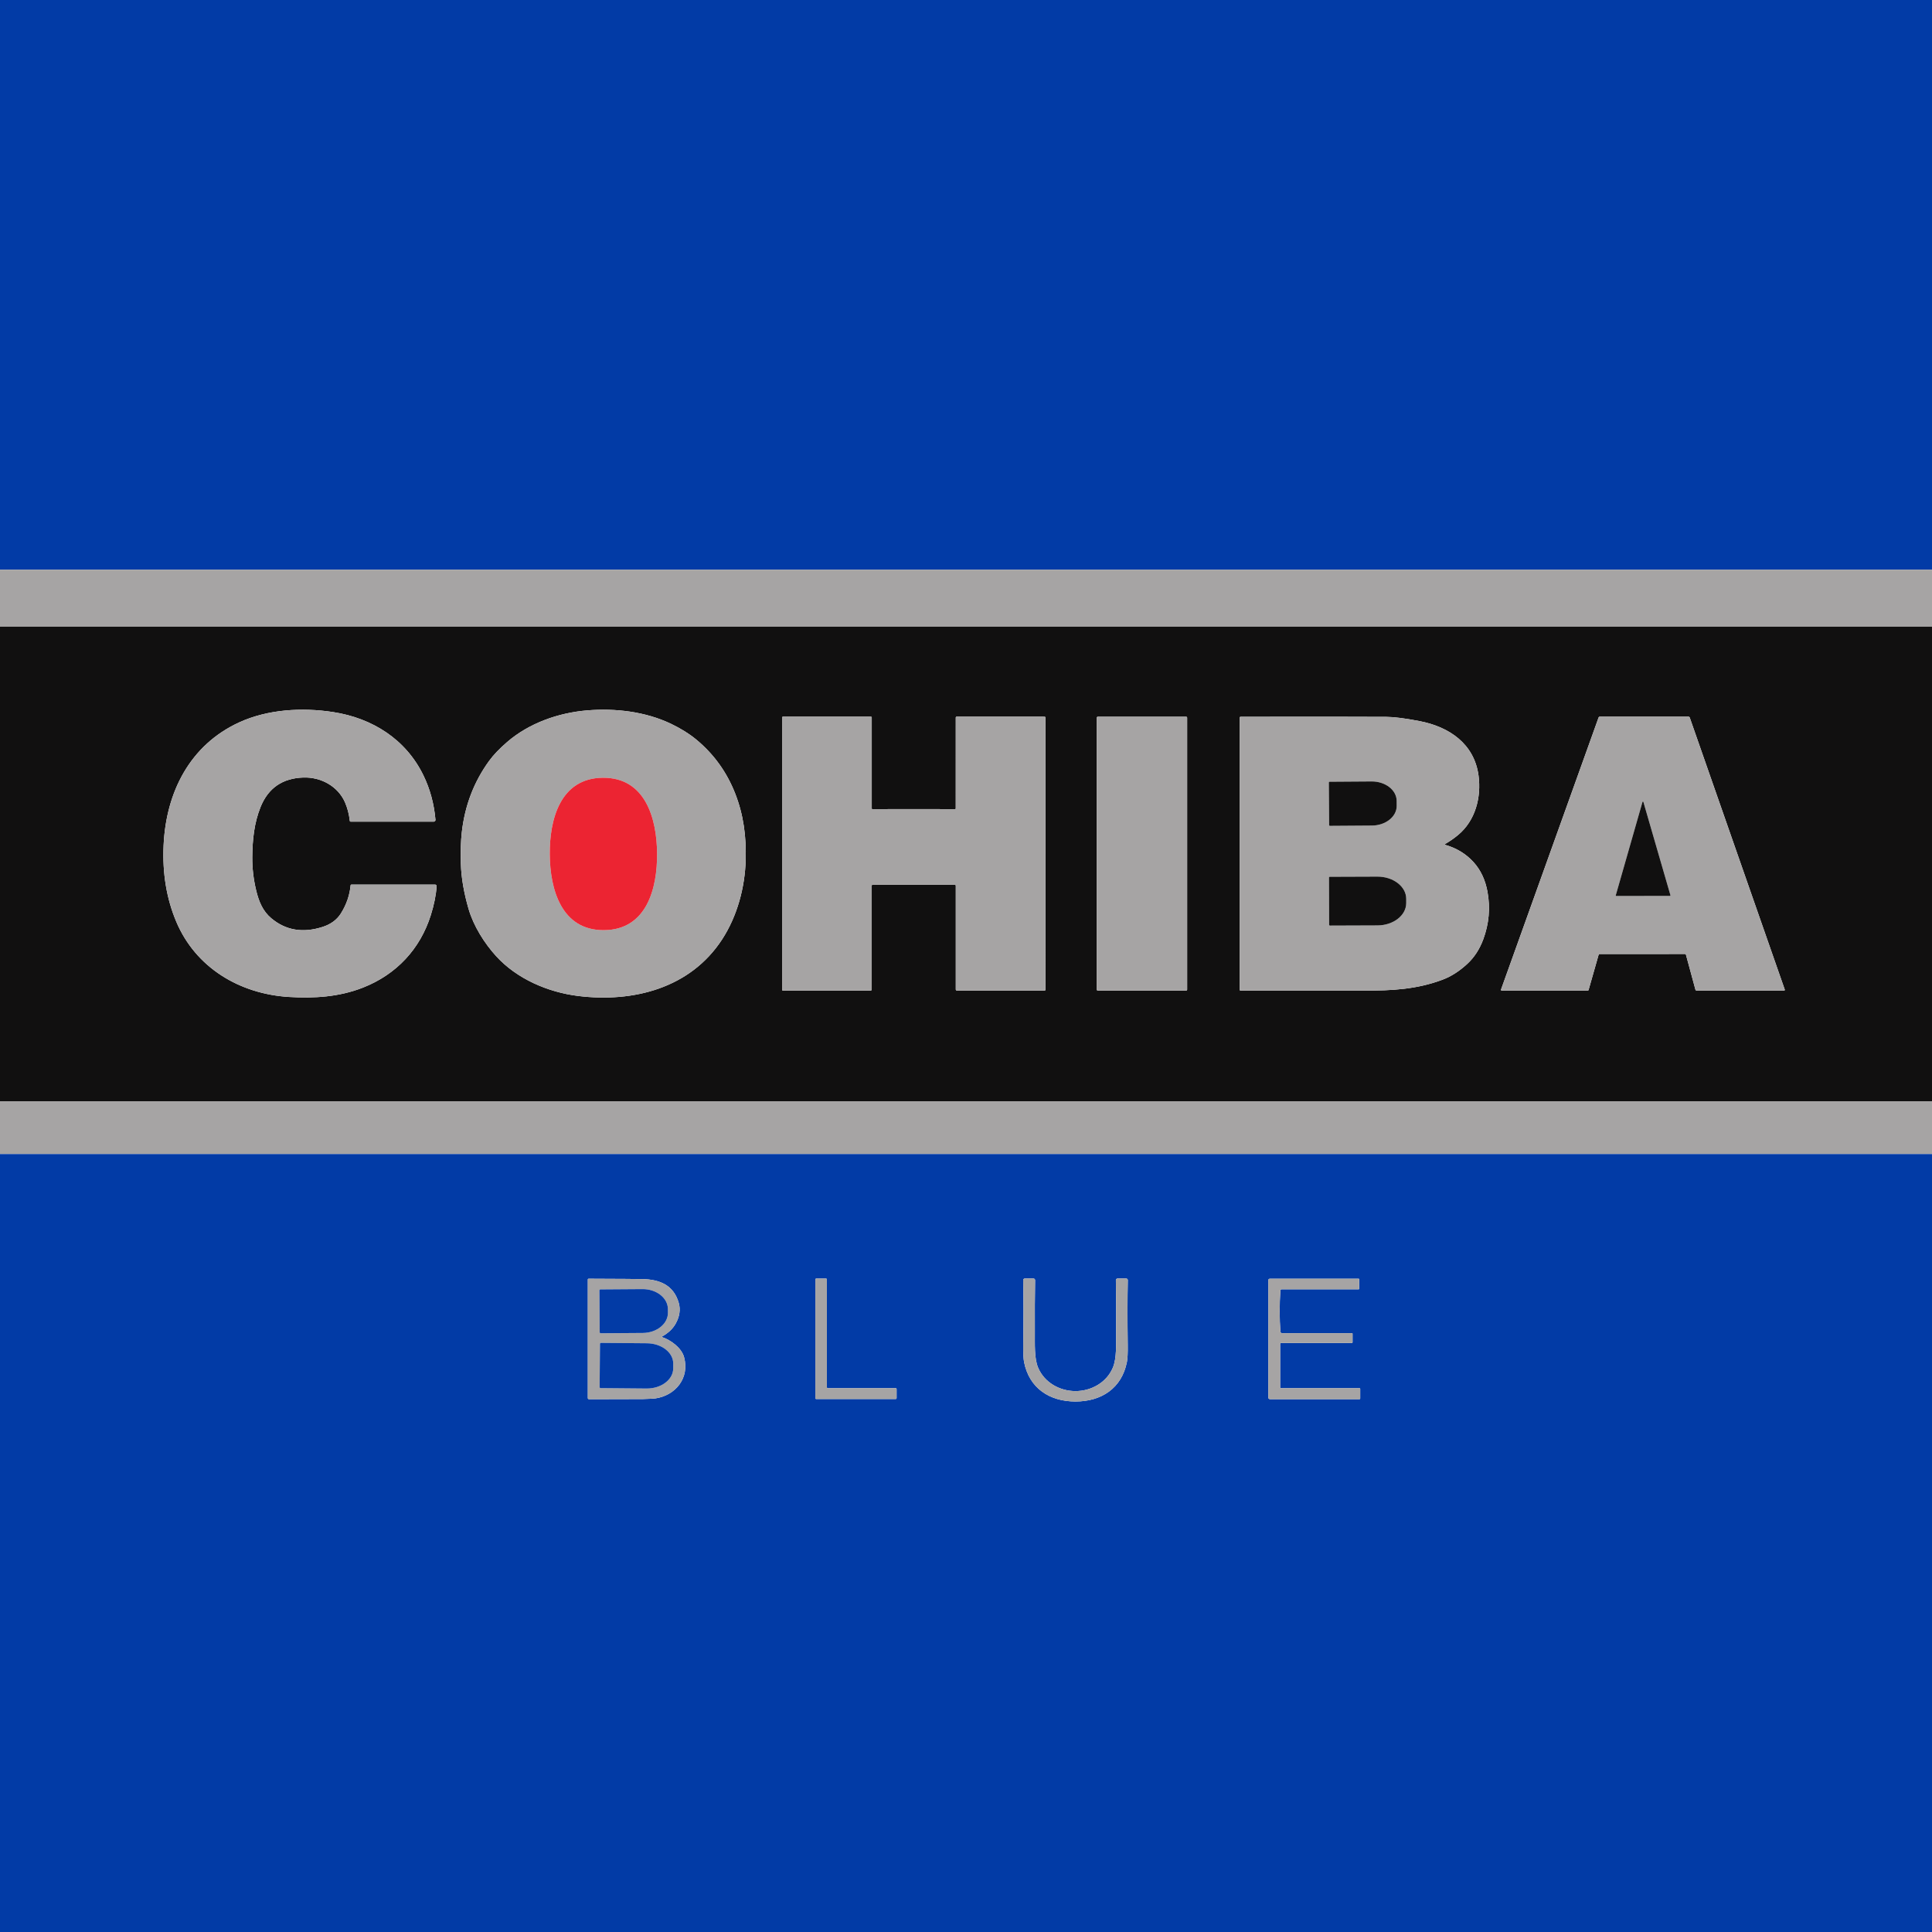
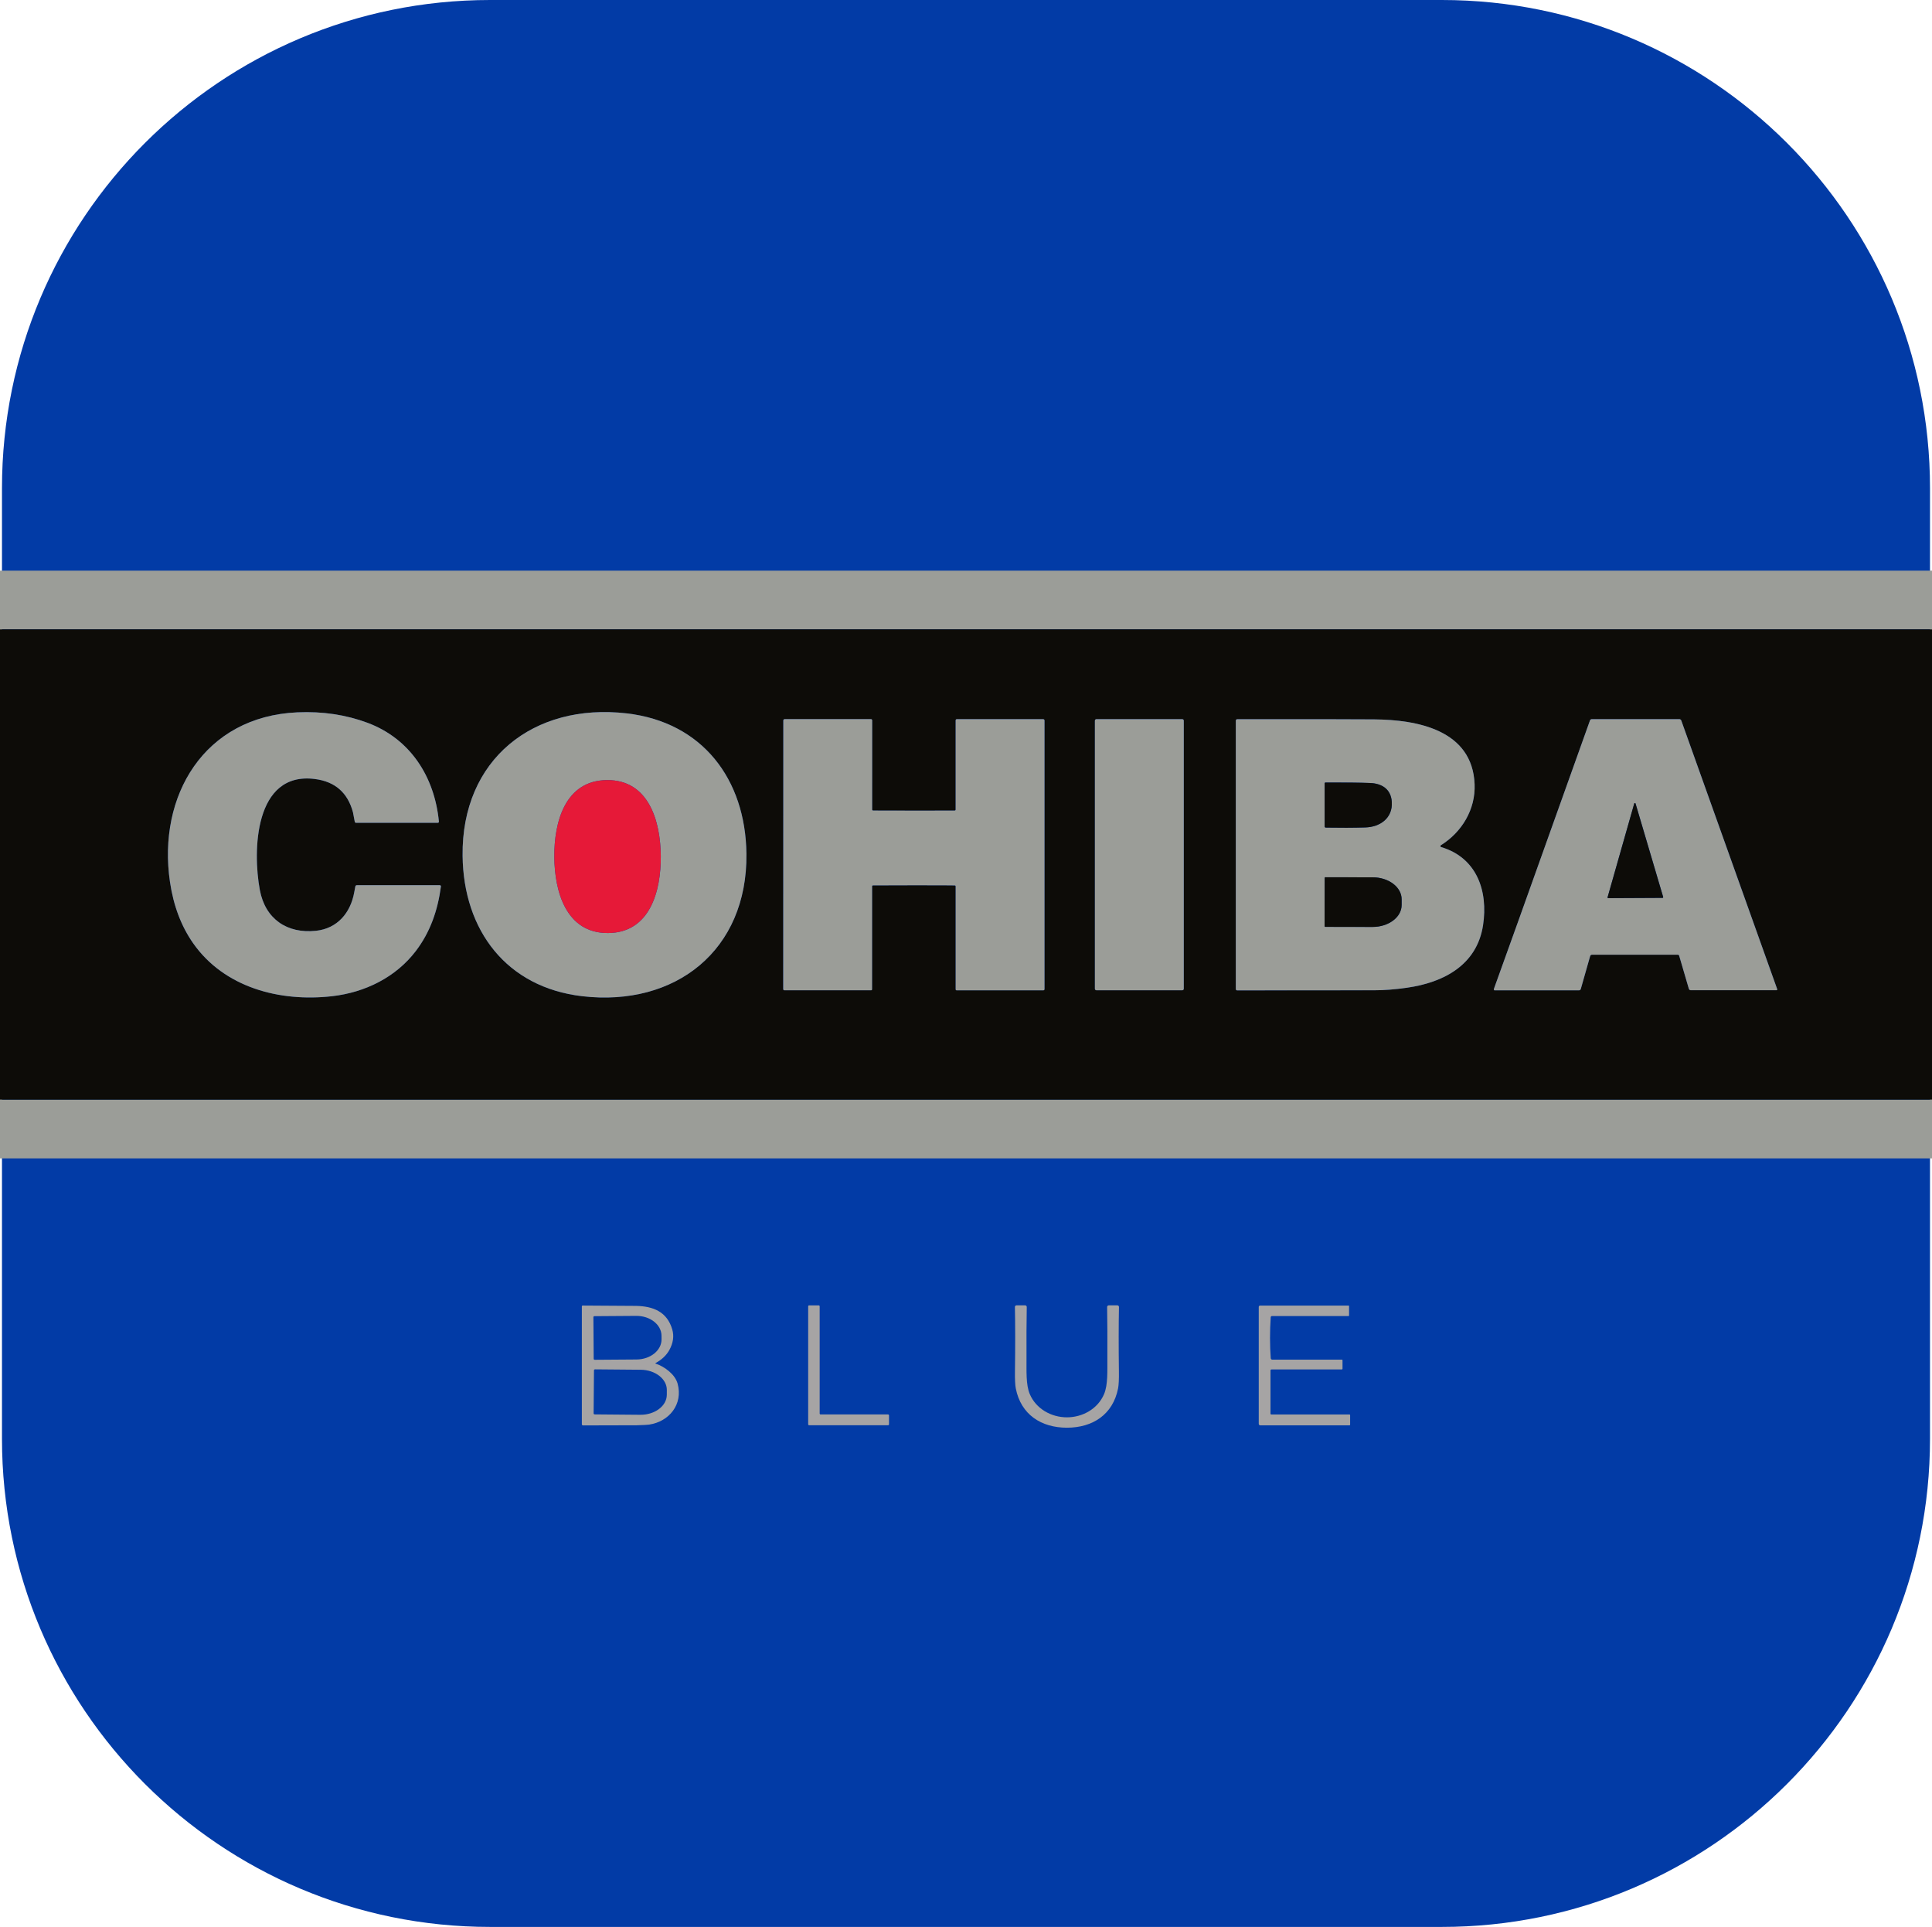
- <svg xmlns="http://www.w3.org/2000/svg" version="1.1" viewBox="0.00 0.00 1254.00 1254.00">
-   <path fill="#023ba6" d="   M 1254.00 0.00   L 1254.00 369.79   L 0.00 369.78   L 0.00 0.00   L 1254.00 0.00   Z" />
-   <path fill="#a6a4a4" d="   M 1254.00 369.79   L 1254.00 406.77   L 0.00 406.77   L 0.00 369.78   L 1254.00 369.79   Z" />
-   <path fill="#111010" d="   M 1254.00 406.77   L 1254.00 714.94   L 0.00 714.93   L 0.00 406.77   L 1254.00 406.77   Z   M 227.64 533.31   L 281.53 533.31   C 282.19 533.31 282.70 532.75 282.65 532.10   C 281.74 521.77 279.15 512.19 274.87 503.36   C 263.50 479.87 241.68 466.10 216.26 462.19   C 196.03 459.07 173.79 460.40 155.34 468.83   C 123.30 483.49 107.75 514.15 106.18 548.73   C 105.36 566.79 108.10 583.29 114.41 598.24   C 127.00 628.09 155.50 645.10 187.45 647.09   C 203.89 648.11 220.22 647.10 235.72 640.97   C 257.34 632.44 272.71 615.95 279.61 594.03   C 281.77 587.16 283.03 580.90 283.39 575.23   C 283.42 574.64 282.96 574.15 282.38 574.15   L 228.08 574.15   C 227.81 574.15 227.59 574.35 227.57 574.61   C 226.98 581.03 224.88 587.11 221.29 592.85   C 218.69 596.99 214.73 599.92 209.40 601.63   C 196.55 605.76 185.43 603.87 176.04 595.98   C 170.58 591.38 168.07 585.27 166.34 578.23   C 164.54 570.90 163.68 563.58 163.75 556.28   C 163.86 544.82 165.00 534.09 169.10 523.87   C 174.07 511.50 183.34 505.10 196.92 504.66   C 208.19 504.29 219.35 510.25 223.94 520.81   C 225.53 524.49 226.57 528.48 227.04 532.78   C 227.07 533.08 227.33 533.31 227.64 533.31   Z   M 304.13 589.93   C 307.35 601.03 314.42 612.26 322.06 620.64   C 335.38 635.27 355.52 644.01 375.26 646.45   C 411.20 650.89 448.10 641.34 468.67 609.77   C 478.60 594.53 483.53 575.86 484.01 558.03   C 484.41 542.97 482.63 529.03 477.26 515.24   C 471.79 501.19 463.32 489.43 451.86 479.97   C 447.40 476.28 442.01 472.92 435.68 469.87   C 418.93 461.82 399.31 459.59 381.13 461.09   C 362.40 462.64 343.38 469.36 329.12 481.66   C 324.19 485.92 320.33 489.96 317.54 493.78   C 307.63 507.38 301.69 522.87 299.74 540.25   C 299.09 546.00 298.89 552.84 299.14 560.78   C 299.41 569.70 301.08 579.42 304.13 589.93   Z   M 593.09 525.14   C 591.18 525.14 582.21 525.15 566.19 525.17   C 565.99 525.17 565.83 525.01 565.83 524.81   L 565.83 465.66   C 565.83 465.40 565.62 465.19 565.35 465.19   L 508.17 465.19   C 507.87 465.19 507.63 465.43 507.63 465.73   L 507.63 642.41   C 507.63 642.70 507.87 642.94 508.16 642.94   L 565.11 642.94   C 565.50 642.94 565.81 642.63 565.81 642.24   L 565.81 574.83   C 565.81 574.54 566.04 574.31 566.33 574.31   C 582.28 574.31 591.20 574.31 593.09 574.31   C 594.98 574.31 603.90 574.31 619.85 574.31   C 620.14 574.31 620.37 574.54 620.37 574.83   L 620.37 642.24   C 620.37 642.63 620.68 642.94 621.07 642.94   L 678.02 642.95   C 678.31 642.95 678.55 642.71 678.55 642.42   L 678.56 465.74   C 678.56 465.44 678.32 465.20 678.02 465.20   L 620.84 465.19   C 620.57 465.19 620.36 465.40 620.36 465.66   L 620.35 524.81   C 620.35 525.01 620.19 525.17 619.99 525.17   C 603.97 525.15 595.01 525.14 593.09 525.14   Z   M 1158.44 642.33   L 1096.76 465.76   C 1096.64 465.42 1096.32 465.19 1095.96 465.19   L 1038.27 465.19   C 1037.98 465.19 1037.72 465.37 1037.62 465.65   L 974.27 642.28   C 974.15 642.62 974.40 642.98 974.76 642.98   L 1030.55 642.98   C 1030.80 642.98 1031.03 642.81 1031.10 642.56   L 1037.63 619.64   C 1037.71 619.38 1037.95 619.20 1038.22 619.20   L 1093.70 619.19   C 1093.98 619.19 1094.22 619.38 1094.29 619.65   L 1100.46 642.37   C 1100.55 642.71 1100.86 642.94 1101.20 642.94   L 1158.01 642.94   C 1158.32 642.94 1158.54 642.63 1158.44 642.33   Z   M 770.53 465.84   C 770.53 465.49 770.25 465.21 769.90 465.21   L 712.54 465.21   C 712.19 465.21 711.91 465.49 711.91 465.84   L 711.91 642.32   C 711.91 642.67 712.19 642.95 712.54 642.95   L 769.90 642.95   C 770.25 642.95 770.53 642.67 770.53 642.32   L 770.53 465.84   Z   M 937.79 547.90   C 940.70 546.27 943.54 544.32 946.29 542.05   C 957.68 532.67 961.53 517.48 959.68 503.47   C 956.93 482.78 940.66 471.72 921.26 468.02   C 911.91 466.23 904.82 465.33 899.98 465.30   C 881.95 465.19 850.36 465.17 805.21 465.25   C 804.91 465.25 804.66 465.50 804.66 465.80   L 804.66 642.44   C 804.66 642.72 804.89 642.95 805.17 642.95   C 850.77 642.92 877.46 642.92 885.25 642.96   C 903.43 643.05 919.74 642.13 936.38 635.86   C 941.93 633.76 947.28 630.33 952.41 625.58   C 956.93 621.39 960.37 616.09 962.74 609.70   C 966.46 599.64 967.38 589.40 965.51 578.97   C 964.11 571.20 961.10 564.75 956.47 559.63   C 951.56 554.20 945.35 550.43 937.84 548.30   C 937.65 548.25 937.62 547.99 937.79 547.90   Z" />
-   <path fill="#a6a4a4" d="   M 227.64 533.31   C 227.33 533.31 227.07 533.08 227.04 532.78   C 226.57 528.48 225.53 524.49 223.94 520.81   C 219.35 510.25 208.19 504.29 196.92 504.66   C 183.34 505.10 174.07 511.50 169.10 523.87   C 165.00 534.09 163.86 544.82 163.75 556.28   C 163.68 563.58 164.54 570.90 166.34 578.23   C 168.07 585.27 170.58 591.38 176.04 595.98   C 185.43 603.87 196.55 605.76 209.40 601.63   C 214.73 599.92 218.69 596.99 221.29 592.85   C 224.88 587.11 226.98 581.03 227.57 574.61   C 227.59 574.35 227.81 574.15 228.08 574.15   L 282.38 574.15   C 282.96 574.15 283.42 574.64 283.39 575.23   C 283.03 580.90 281.77 587.16 279.61 594.03   C 272.71 615.95 257.34 632.44 235.72 640.97   C 220.22 647.10 203.89 648.11 187.45 647.09   C 155.50 645.10 127.00 628.09 114.41 598.24   C 108.10 583.29 105.36 566.79 106.18 548.73   C 107.75 514.15 123.30 483.49 155.34 468.83   C 173.79 460.40 196.03 459.07 216.26 462.19   C 241.68 466.10 263.50 479.87 274.87 503.36   C 279.15 512.19 281.74 521.77 282.65 532.10   C 282.70 532.75 282.19 533.31 281.53 533.31   L 227.64 533.31   Z" />
-   <path fill="#a6a4a4" d="   M 322.06 620.64   C 314.42 612.26 307.35 601.03 304.13 589.93   C 301.08 579.42 299.41 569.70 299.14 560.78   C 298.89 552.84 299.09 546.00 299.74 540.25   C 301.69 522.87 307.63 507.38 317.54 493.78   C 320.33 489.96 324.19 485.92 329.12 481.66   C 343.38 469.36 362.40 462.64 381.13 461.09   C 399.31 459.59 418.93 461.82 435.68 469.87   C 442.01 472.92 447.40 476.28 451.86 479.97   C 463.32 489.43 471.79 501.19 477.26 515.24   C 482.63 529.03 484.41 542.97 484.01 558.03   C 483.53 575.86 478.60 594.53 468.67 609.77   C 448.10 641.34 411.20 650.89 375.26 646.45   C 355.52 644.01 335.38 635.27 322.06 620.64   Z   M 356.84 554.55   C 357.01 577.01 364.24 603.95 392.04 603.74   C 419.84 603.53 426.66 576.48 426.49 554.02   C 426.32 531.56 419.10 504.61 391.29 504.82   C 363.49 505.03 356.67 532.08 356.84 554.55   Z" />
-   <path fill="#a6a4a4" d="   M 593.09 574.31   C 591.20 574.31 582.28 574.31 566.33 574.31   C 566.04 574.31 565.81 574.54 565.81 574.83   L 565.81 642.24   C 565.81 642.63 565.50 642.94 565.11 642.94   L 508.16 642.94   C 507.87 642.94 507.63 642.70 507.63 642.41   L 507.63 465.73   C 507.63 465.43 507.87 465.19 508.17 465.19   L 565.35 465.19   C 565.62 465.19 565.83 465.40 565.83 465.66   L 565.83 524.81   C 565.83 525.01 565.99 525.17 566.19 525.17   C 582.21 525.15 591.18 525.14 593.09 525.14   C 595.01 525.14 603.97 525.15 619.99 525.17   C 620.19 525.17 620.35 525.01 620.35 524.81   L 620.36 465.66   C 620.36 465.40 620.57 465.19 620.84 465.19   L 678.02 465.20   C 678.32 465.20 678.56 465.44 678.56 465.74   L 678.55 642.42   C 678.55 642.71 678.31 642.95 678.02 642.95   L 621.07 642.94   C 620.68 642.94 620.37 642.63 620.37 642.24   L 620.37 574.83   C 620.37 574.54 620.14 574.31 619.85 574.31   C 603.90 574.31 594.98 574.31 593.09 574.31   Z" />
-   <path fill="#a6a4a4" d="   M 1158.44 642.33   C 1158.54 642.63 1158.32 642.94 1158.01 642.94   L 1101.20 642.94   C 1100.86 642.94 1100.55 642.71 1100.46 642.37   L 1094.29 619.65   C 1094.22 619.38 1093.98 619.19 1093.70 619.19   L 1038.22 619.20   C 1037.95 619.20 1037.71 619.38 1037.63 619.64   L 1031.10 642.56   C 1031.03 642.81 1030.80 642.98 1030.55 642.98   L 974.76 642.98   C 974.40 642.98 974.15 642.62 974.27 642.28   L 1037.62 465.65   C 1037.72 465.37 1037.98 465.19 1038.27 465.19   L 1095.96 465.19   C 1096.32 465.19 1096.64 465.42 1096.76 465.76   L 1158.44 642.33   Z   M 1048.72 581.19   C 1048.67 581.38 1048.81 581.57 1049.01 581.57   L 1083.96 581.51   C 1084.16 581.51 1084.31 581.32 1084.25 581.13   L 1066.67 520.49   C 1066.58 520.20 1066.17 520.21 1066.09 520.49   L 1048.72 581.19   Z" />
-   <rect fill="#a6a4a4" x="711.91" y="465.21" width="58.62" height="177.74" rx="0.63" />
-   <path fill="#a6a4a4" d="   M 937.79 547.90   C 937.62 547.99 937.65 548.25 937.84 548.30   C 945.35 550.43 951.56 554.20 956.47 559.63   C 961.10 564.75 964.11 571.20 965.51 578.97   C 967.38 589.40 966.46 599.64 962.74 609.70   C 960.37 616.09 956.93 621.39 952.41 625.58   C 947.28 630.33 941.93 633.76 936.38 635.86   C 919.74 642.13 903.43 643.05 885.25 642.96   C 877.46 642.92 850.77 642.92 805.17 642.95   C 804.89 642.95 804.66 642.72 804.66 642.44   L 804.66 465.80   C 804.66 465.50 804.91 465.25 805.21 465.25   C 850.36 465.17 881.95 465.19 899.98 465.30   C 904.82 465.33 911.91 466.23 921.26 468.02   C 940.66 471.72 956.93 482.78 959.68 503.47   C 961.53 517.48 957.68 532.67 946.29 542.05   C 943.54 544.32 940.70 546.27 937.79 547.90   Z   M 862.50 507.86   L 862.70 535.58   C 862.70 535.84 862.91 536.04 863.16 536.04   L 890.45 535.85   C 899.39 535.79 906.60 530.05 906.55 523.03   L 906.53 519.81   C 906.48 512.79 899.19 507.15 890.25 507.21   L 862.96 507.40   C 862.71 507.40 862.50 507.61 862.50 507.86   Z   M 862.60 569.55   L 862.70 600.31   C 862.70 600.56 862.91 600.77 863.17 600.77   L 894.08 600.66   C 904.41 600.62 912.76 594.12 912.73 586.13   L 912.73 583.37   C 912.70 575.39 904.30 568.94 893.96 568.98   L 863.05 569.09   C 862.80 569.09 862.60 569.29 862.60 569.55   Z" />
-   <path fill="#ec2432" d="   M 391.29 504.82   C 419.10 504.61 426.32 531.56 426.49 554.02   C 426.66 576.48 419.84 603.53 392.04 603.74   C 364.24 603.95 357.01 577.01 356.84 554.55   C 356.67 532.08 363.49 505.03 391.29 504.82   Z" />
-   <path fill="#111010" d="   M 862.50 507.86   C 862.50 507.61 862.71 507.40 862.96 507.40   L 890.25 507.21   C 899.19 507.15 906.48 512.79 906.53 519.81   L 906.55 523.03   C 906.60 530.05 899.39 535.79 890.45 535.85   L 863.16 536.04   C 862.91 536.04 862.70 535.84 862.70 535.58   L 862.50 507.86   Z" />
-   <path fill="#111010" d="   M 1048.72 581.19   L 1066.09 520.49   C 1066.17 520.21 1066.58 520.20 1066.67 520.49   L 1084.25 581.13   C 1084.31 581.32 1084.16 581.51 1083.96 581.51   L 1049.01 581.57   C 1048.81 581.57 1048.67 581.38 1048.72 581.19   Z" />
-   <path fill="#111010" d="   M 862.60 569.55   C 862.60 569.29 862.80 569.09 863.05 569.09   L 893.96 568.98   C 904.30 568.94 912.70 575.39 912.73 583.37   L 912.73 586.13   C 912.76 594.12 904.41 600.62 894.08 600.66   L 863.17 600.77   C 862.91 600.77 862.70 600.56 862.70 600.31   L 862.60 569.55   Z" />
-   <path fill="#a6a4a4" d="   M 1254.00 714.94   L 1254.00 749.06   L 0.00 749.06   L 0.00 714.93   L 1254.00 714.94   Z" />
-   <path fill="#023ba6" d="   M 1254.00 749.06   L 1254.00 1254.00   L 0.00 1254.00   L 0.00 749.06   L 1254.00 749.06   Z   M 698.06 902.92   C 687.86 902.92 677.89 897.40 673.80 887.70   C 671.24 881.61 671.74 872.49 671.69 864.25   C 671.62 852.22 671.68 841.11 671.85 830.93   C 671.86 830.33 671.38 829.84 670.78 829.84   L 665.16 829.84   C 664.58 829.84 664.11 830.32 664.12 830.90   C 664.36 842.49 664.37 856.49 664.15 872.90   C 664.08 878.13 664.26 881.84 664.69 884.03   C 668.03 901.13 681.31 909.67 698.06 909.68   C 714.80 909.68 728.08 901.14 731.44 884.04   C 731.87 881.85 732.05 878.14 731.98 872.91   C 731.76 856.50 731.78 842.50 732.02 830.91   C 732.03 830.33 731.56 829.85 730.98 829.85   L 725.36 829.85   C 724.76 829.85 724.28 830.34 724.29 830.94   C 724.46 841.12 724.51 852.23 724.44 864.26   C 724.39 872.50 724.88 881.62 722.32 887.71   C 718.23 897.41 708.26 902.92 698.06 902.92   Z   M 537.30 901.03   C 536.97 901.03 536.70 900.76 536.70 900.43   L 536.70 830.47   C 536.70 830.14 536.43 829.87 536.10 829.87   L 529.81 829.87   C 529.48 829.87 529.21 830.14 529.21 830.47   L 529.21 907.47   C 529.21 907.80 529.48 908.07 529.81 908.07   L 581.35 908.07   C 581.68 908.07 581.95 907.80 581.95 907.47   L 581.95 901.63   C 581.95 901.30 581.68 901.03 581.35 901.03   L 537.30 901.03   Z   M 882.18 836.55   L 882.18 830.28   C 882.18 830.12 882.05 829.99 881.90 829.99   L 824.13 829.99   C 823.64 829.99 823.24 830.39 823.24 830.88   L 823.24 907.14   C 823.24 907.70 823.70 908.15 824.26 908.15   L 882.47 908.15   C 882.69 908.15 882.87 907.97 882.87 907.75   L 882.87 901.42   C 882.87 901.22 882.70 901.05 882.50 901.05   L 831.37 901.05   C 831.12 901.05 830.91 900.84 830.91 900.59   L 830.91 872.30   C 830.91 871.96 831.19 871.68 831.53 871.68   L 877.42 871.68   C 877.69 871.68 877.90 871.47 877.90 871.20   L 877.90 865.63   C 877.90 865.44 877.75 865.29 877.56 865.29   L 832.07 865.29   C 831.55 865.29 831.11 864.88 831.07 864.36   C 830.45 855.73 830.44 846.81 831.05 837.60   C 831.08 837.17 831.44 836.83 831.87 836.83   L 881.90 836.83   C 882.05 836.83 882.18 836.70 882.18 836.55   Z   M 429.60 867.83   C 429.48 867.79 429.46 867.62 429.57 867.56   C 433.68 865.31 436.69 862.49 438.58 859.08   C 441.14 854.47 441.79 849.98 440.54 845.63   C 437.20 834.04 428.10 830.45 417.00 830.21   C 413.77 830.14 402.12 830.06 382.03 829.98   C 381.75 829.98 381.53 830.20 381.53 830.47   L 381.53 907.44   C 381.53 907.85 381.87 908.18 382.28 908.18   C 405.46 908.13 417.12 908.10 417.25 908.09   C 421.75 907.95 424.47 907.81 425.41 907.66   C 438.58 905.68 447.66 894.39 444.03 880.97   C 442.37 874.83 435.47 869.79 429.60 867.83   Z" />
-   <path fill="#a6a4a4" d="   M 698.06 909.68   C 681.31 909.67 668.03 901.13 664.69 884.03   C 664.26 881.84 664.08 878.13 664.15 872.90   C 664.37 856.49 664.36 842.49 664.12 830.90   C 664.11 830.32 664.58 829.84 665.16 829.84   L 670.78 829.84   C 671.38 829.84 671.86 830.33 671.85 830.93   C 671.68 841.11 671.62 852.22 671.69 864.25   C 671.74 872.49 671.24 881.61 673.80 887.70   C 677.89 897.40 687.86 902.92 698.06 902.92   C 708.26 902.92 718.23 897.41 722.32 887.71   C 724.88 881.62 724.39 872.50 724.44 864.26   C 724.51 852.23 724.46 841.12 724.29 830.94   C 724.28 830.34 724.76 829.85 725.36 829.85   L 730.98 829.85   C 731.56 829.85 732.03 830.33 732.02 830.91   C 731.78 842.50 731.76 856.50 731.98 872.91   C 732.05 878.14 731.87 881.85 731.44 884.04   C 728.08 901.14 714.80 909.68 698.06 909.68   Z" />
-   <path fill="#a6a4a4" d="   M 537.30 901.03   L 581.35 901.03   C 581.68 901.03 581.95 901.30 581.95 901.63   L 581.95 907.47   C 581.95 907.80 581.68 908.07 581.35 908.07   L 529.81 908.07   C 529.48 908.07 529.21 907.80 529.21 907.47   L 529.21 830.47   C 529.21 830.14 529.48 829.87 529.81 829.87   L 536.10 829.87   C 536.43 829.87 536.70 830.14 536.70 830.47   L 536.70 900.43   C 536.70 900.76 536.97 901.03 537.30 901.03   Z" />
-   <path fill="#a6a4a4" d="   M 881.90 836.83   L 831.87 836.83   C 831.44 836.83 831.08 837.17 831.05 837.60   C 830.44 846.81 830.45 855.73 831.07 864.36   C 831.11 864.88 831.55 865.29 832.07 865.29   L 877.56 865.29   C 877.75 865.29 877.90 865.44 877.90 865.63   L 877.90 871.20   C 877.90 871.47 877.69 871.68 877.42 871.68   L 831.53 871.68   C 831.19 871.68 830.91 871.96 830.91 872.30   L 830.91 900.59   C 830.91 900.84 831.12 901.05 831.37 901.05   L 882.50 901.05   C 882.70 901.05 882.87 901.22 882.87 901.42   L 882.87 907.75   C 882.87 907.97 882.69 908.15 882.47 908.15   L 824.26 908.15   C 823.70 908.15 823.24 907.70 823.24 907.14   L 823.24 830.88   C 823.24 830.39 823.64 829.99 824.13 829.99   L 881.90 829.99   C 882.05 829.99 882.18 830.12 882.18 830.28   L 882.18 836.55   C 882.18 836.70 882.05 836.83 881.90 836.83   Z" />
-   <path fill="#a6a4a4" d="   M 429.60 867.83   C 435.47 869.79 442.37 874.83 444.03 880.97   C 447.66 894.39 438.58 905.68 425.41 907.66   C 424.47 907.81 421.75 907.95 417.25 908.09   C 417.12 908.10 405.46 908.13 382.28 908.18   C 381.87 908.18 381.53 907.85 381.53 907.44   L 381.53 830.47   C 381.53 830.20 381.75 829.98 382.03 829.98   C 402.12 830.06 413.77 830.14 417.00 830.21   C 428.10 830.45 437.20 834.04 440.54 845.63   C 441.79 849.98 441.14 854.47 438.58 859.08   C 436.69 862.49 433.68 865.31 429.57 867.56   C 429.46 867.62 429.48 867.79 429.60 867.83   Z   M 389.06 837.57   L 389.25 864.72   C 389.25 865.08 389.54 865.37 389.90 865.37   L 417.23 865.18   C 426.29 865.12 433.59 859.22 433.54 852.01   L 433.52 849.67   C 433.47 842.45 426.09 836.66 417.03 836.72   L 389.70 836.91   C 389.34 836.91 389.05 837.21 389.06 837.57   Z   M 389.43 872.27   L 389.19 900.31   C 389.19 900.68 389.48 900.98 389.85 900.99   L 419.64 901.25   C 429.14 901.33 436.89 895.52 436.96 888.28   L 436.98 885.14   C 437.05 877.89 429.40 871.95 419.90 871.87   L 390.11 871.61   C 389.74 871.61 389.44 871.90 389.43 872.27   Z" />
-   <path fill="#023ba6" d="   M 389.06 837.57   C 389.05 837.21 389.34 836.91 389.70 836.91   L 417.03 836.72   C 426.09 836.66 433.47 842.45 433.52 849.67   L 433.54 852.01   C 433.59 859.22 426.29 865.12 417.23 865.18   L 389.90 865.37   C 389.54 865.37 389.25 865.08 389.25 864.72   L 389.06 837.57   Z" />
-   <path fill="#023ba6" d="   M 389.43 872.27   C 389.44 871.90 389.74 871.61 390.11 871.61   L 419.90 871.87   C 429.40 871.95 437.05 877.89 436.98 885.14   L 436.96 888.28   C 436.89 895.52 429.14 901.33 419.64 901.25   L 389.85 900.99   C 389.48 900.98 389.19 900.68 389.19 900.31   L 389.43 872.27   Z" />
+ <svg xmlns="http://www.w3.org/2000/svg" id="Layer_1" data-name="Layer 1" viewBox="0 0 1230.88 1227.39">
+   <defs>
+     <style>
+       .cls-1 {
+         fill: #a6a4a4;
+       }
+ 
+       .cls-2 {
+         fill: #9b9d98;
+       }
+ 
+       .cls-3 {
+         fill: #0d0c08;
+       }
+ 
+       .cls-4 {
+         fill: #e61938;
+       }
+ 
+       .cls-5 {
+         fill: #023ba6;
+       }
+     </style>
+   </defs>
+   <rect class="cls-5" x="1.26" width="1228.35" height="1227.39" rx="310.97" ry="310.97" />
+   <g>
+     <g>
+       <path class="cls-2" d="M1230.88,363.49v37.37H0s0-37.36,0-37.36h1230.88Z" />
+       <path class="cls-3" d="M1230.88,400.86v299.67H0s0-299.66,0-299.66h1230.88ZM278.97,524.08c.39,0,.7-.33.66-.73-2.78-28.8-18.4-52.84-45.47-62.95-13.8-5.15-28.68-7.37-44.66-6.67-59.5,2.62-89.3,53.27-81.2,108.11,2.24,15.15,7.16,28.14,14.76,38.98,19.77,28.17,55.02,37.5,88.43,33.74,21.18-2.4,40.71-12.11,53.42-28.78,9.21-12.07,13.98-25.91,16-41.11.06-.43-.27-.82-.7-.82h-52.9c-.44,0-.82.31-.92.75-.09.43-.33,1.75-.74,3.95-2.35,12.84-10.66,22.88-24.33,24.33-18.35,1.94-32.3-7.41-35.78-25.98-4.6-24.63-3.62-75.64,35.08-70.7,12.84,1.64,20.92,8.7,24.26,21.22.14.54.52,2.55,1.14,6.02.06.37.38.64.76.64h52.19ZM294.72,545.09c.54,47.68,28.13,83.9,76.25,89.47,59.37,6.88,105.28-29.26,104.58-90.7-.55-47.67-28.14-83.9-76.27-89.47-59.37-6.87-105.28,29.26-104.56,90.7ZM582.23,563.88c16.53,0,25.22.04,26.07.09.31.02.55.28.55.6v65.64c0,.33.26.59.59.59h55.3c.38,0,.7-.32.7-.7v-171.17c0-.47-.37-.84-.84-.84h-55.03c-.41,0-.73.32-.73.73v56.85c0,.36-.28.64-.64.64-7.87.02-16.52.05-25.97.04-9.47,0-18.12-.01-25.98-.05-.36,0-.64-.28-.64-.64l.02-56.85c0-.39-.33-.73-.73-.73h-55.03c-.47-.01-.84.36-.84.82l-.06,171.17c0,.38.31.7.7.7h55.3c.32.01.59-.25.59-.58l.02-65.64c0-.32.25-.58.55-.6.85-.05,9.54-.07,26.07-.07ZM754.18,459.03c0-.52-.42-.94-.94-.94h-54.75c-.52,0-.94.42-.94.94v170.8c0,.52.42.94.94.94h54.75c.52,0,.94-.42.94-.94v-170.8ZM917.98,538.39c13.37-8.31,22.13-22.82,21.49-38.83-1.38-34.69-36.72-41.12-64.01-41.33-15.35-.12-44.42-.16-87.21-.11-.5,0-.92.42-.92.92v170.98c0,.46.37.82.81.82,53.14-.05,82.26-.07,87.34-.06,6.25.01,13.22-.53,20.91-1.62,23.28-3.31,44.56-14.41,48.45-39.79,3.35-21.93-4.01-43.07-26.72-49.81-.53-.16-.62-.86-.15-1.16ZM951.78,630.5c.04.17.18.3.37.3h53.88c.5,0,.96-.34,1.1-.84l5.96-20.94c.15-.54.64-.91,1.21-.91h54.61c.42,0,.8.27.91.68l6.15,21.01c.16.57.68.95,1.27.95h54.55c.36,0,.6-.34.48-.68l-61.11-171.12c-.2-.53-.69-.87-1.24-.87h-55.77c-.53,0-1,.33-1.17.82-40.21,112.64-60.6,169.58-61.14,170.81-.11.23-.12.49-.05.79Z" />
+       <path class="cls-2" d="M278.97,524.08h-52.19c-.38,0-.7-.27-.76-.64-.63-3.47-1.01-5.48-1.14-6.02-3.34-12.52-11.42-19.58-24.26-21.22-38.7-4.94-39.68,46.07-35.08,70.7,3.48,18.57,17.43,27.93,35.78,25.98,13.68-1.45,21.98-11.5,24.33-24.33.41-2.2.65-3.52.74-3.95.1-.44.48-.75.92-.75h52.9c.43,0,.76.39.7.82-2.02,15.2-6.79,29.04-16,41.11-12.71,16.67-32.24,26.38-53.42,28.78-33.41,3.77-68.66-5.56-88.43-33.74-7.59-10.84-12.52-23.83-14.76-38.98-8.1-54.84,21.7-105.49,81.2-108.11,15.98-.7,30.86,1.53,44.66,6.67,27.07,10.11,42.69,34.14,45.47,62.95.04.39-.27.73-.66.73Z" />
+       <path class="cls-2" d="M294.72,545.09c-.71-61.45,45.2-97.57,104.56-90.7,48.13,5.58,75.71,41.8,76.27,89.47.7,61.45-45.21,97.58-104.58,90.7-48.13-5.58-75.71-41.79-76.25-89.47ZM353.15,545.86c.17,21.87,7.43,48.66,34.3,48.45,26.86-.21,33.71-27.1,33.54-48.98-.17-21.86-7.43-48.64-34.3-48.44-26.86.21-33.71,27.09-33.54,48.96Z" />
+       <path class="cls-2" d="M582.24,516.35c9.45.01,18.11-.01,25.97-.04.36,0,.64-.28.64-.64v-56.85c0-.41.32-.73.73-.73h55.03c.47,0,.84.37.84.84v171.17c0,.38-.32.7-.7.7h-55.3c-.33,0-.59-.26-.59-.59v-65.64c0-.32-.25-.58-.55-.6-.85-.05-9.54-.09-26.07-.09s-25.22.02-26.07.07c-.31.02-.55.28-.55.6l-.02,65.64c0,.33-.27.59-.59.59h-55.3c-.39-.01-.7-.33-.7-.71l.06-171.17c0-.47.37-.84.84-.84h55.03c.39.01.73.34.73.74l-.02,56.85c0,.36.28.64.64.64,7.87.04,16.52.05,25.98.05Z" />
+       <rect class="cls-2" x="697.56" y="458.09" width="56.62" height="172.67" rx=".94" ry=".94" />
+       <path class="cls-2" d="M917.98,538.39c-.47.3-.38,1,.15,1.16,22.71,6.75,30.07,27.88,26.72,49.81-3.89,25.38-25.17,36.48-48.45,39.79-7.69,1.1-14.66,1.64-20.91,1.62-5.08-.01-34.21.01-87.34.06-.44,0-.81-.37-.81-.82v-170.98c0-.5.42-.92.92-.92,42.79-.05,71.86-.01,87.21.11,27.29.21,62.63,6.65,64.01,41.33.64,16.01-8.12,30.53-21.49,38.83ZM844.62,527.13c9.16.16,17.56.14,25.22-.09,9.45-.26,17.54-5.97,16.88-16.27-.55-8.37-6.59-11.75-13.88-12.03-6.93-.25-16.38-.34-28.38-.3-.28.01-.5.23-.5.52v27.47c0,.38.3.68.68.69ZM843.95,559.2l-.05,30.75c0,.23.18.43.43.43l30.14.05c10.2.01,18.5-6.22,18.51-13.93v-3.69c.01-7.71-8.25-13.97-18.46-13.98l-30.14-.05c-.23,0-.43.18-.43.43Z" />
+       <path class="cls-2" d="M951.78,630.5c-.07-.3-.06-.55.05-.79.54-1.23,20.92-58.17,61.14-170.81.17-.49.64-.82,1.17-.82h55.77c.55,0,1.05.34,1.24.87l61.11,171.12c.12.33-.12.68-.48.68h-54.55c-.59,0-1.11-.38-1.27-.95l-6.15-21.01c-.11-.41-.49-.68-.91-.68h-54.61c-.57,0-1.06.37-1.21.91l-5.96,20.94c-.14.49-.59.84-1.1.84h-53.88c-.18,0-.33-.12-.37-.3ZM1024.19,571.54c-.09.27.12.54.41.54l34.6-.17c.28-.01.49-.28.41-.55l-17.6-59.53c-.12-.42-.71-.42-.82,0l-16.99,59.71Z" />
+       <path class="cls-4" d="M386.69,496.89c26.87-.21,34.13,26.57,34.3,48.44.17,21.87-6.68,48.77-33.54,48.98-26.87.21-34.13-26.57-34.3-48.45-.17-21.87,6.68-48.76,33.54-48.96Z" />
+       <path class="cls-3" d="M844.62,527.13c-.38-.01-.68-.31-.68-.69v-27.47c0-.28.22-.5.5-.52,12-.05,21.45.05,28.38.3,7.3.27,13.33,3.66,13.88,12.03.66,10.3-7.42,16.01-16.88,16.27-7.66.22-16.06.25-25.22.09Z" />
+       <path class="cls-3" d="M1024.19,571.54l16.99-59.71c.11-.42.7-.42.82,0l17.6,59.53c.09.27-.12.54-.41.55l-34.6.17c-.28,0-.49-.27-.41-.54Z" />
+       <path class="cls-3" d="M843.95,559.2c0-.25.2-.43.43-.43l30.14.05c10.22.01,18.48,6.28,18.46,13.98v3.69c-.01,7.72-8.31,13.95-18.51,13.93l-30.14-.05c-.25,0-.43-.2-.43-.43l.05-30.75Z" />
+       <path class="cls-2" d="M1230.88,700.53v37.32H0v-37.31h1230.88Z" />
+     </g>
+     <g>
+       <path class="cls-1" d="M679.74,909.4c-16.35,0-29.32-8.35-32.58-25.04-.42-2.14-.6-5.76-.53-10.87.21-16.02.2-29.69-.03-41.01,0-.57.45-1.03,1.02-1.03h5.49c.59,0,1.05.48,1.04,1.06-.17,9.94-.22,20.79-.16,32.53.05,8.04-.44,16.95,2.06,22.89,3.99,9.47,13.73,14.86,23.69,14.86s19.69-5.38,23.69-14.85c2.5-5.95,2.02-14.85,2.07-22.89.07-11.75.02-22.59-.15-32.53,0-.59.46-1.06,1.04-1.06h5.49c.57,0,1.03.47,1.02,1.03-.23,11.32-.25,24.98-.04,41.01.07,5.11-.11,8.73-.53,10.87-3.28,16.7-16.25,25.03-32.59,25.03Z" />
+       <path class="cls-1" d="M522.79,900.95h43.01c.32,0,.59.26.59.59v5.7c0,.32-.26.59-.59.59h-50.32c-.32,0-.59-.26-.59-.59v-75.18c0-.32.26-.59.59-.59h6.14c.32,0,.59.26.59.59v68.3c0,.32.26.59.59.59Z" />
+       <path class="cls-1" d="M859.23,838.27h-48.85c-.42,0-.77.33-.8.75-.6,8.99-.59,17.7.02,26.13.04.51.47.91.98.91h44.41c.19,0,.33.15.33.33v5.44c0,.26-.21.47-.47.47h-44.8c-.33,0-.61.27-.61.61v27.62c0,.24.21.45.45.45h49.92c.2,0,.36.17.36.36v6.18c0,.21-.18.39-.39.39h-56.83c-.55,0-1-.44-1-.99v-74.45c0-.48.39-.87.87-.87h56.4c.15,0,.27.13.27.28v6.12c0,.15-.13.27-.27.27Z" />
+       <path class="cls-1" d="M417.63,868.54c5.73,1.91,12.47,6.83,14.09,12.83,3.54,13.1-5.32,24.13-18.18,26.06-.92.15-3.57.28-7.97.42-.13,0-11.51.04-34.14.09-.4,0-.73-.32-.73-.72v-75.15c0-.26.21-.48.49-.48,19.61.08,30.99.16,34.14.22,10.84.23,19.72,3.74,22.98,15.05,1.22,4.25.59,8.63-1.91,13.13-1.85,3.33-4.78,6.08-8.8,8.28-.11.06-.09.22.03.26ZM378.05,839l.19,26.51c0,.35.28.63.63.63l26.68-.19c8.85-.06,15.97-5.82,15.92-12.86l-.02-2.28c-.05-7.05-7.25-12.7-16.1-12.64l-26.68.19c-.35,0-.63.29-.62.64ZM378.42,872.88l-.23,27.38c0,.36.28.65.64.66l29.08.25c9.28.08,16.84-5.59,16.91-12.66l.02-3.07c.07-7.08-7.4-12.88-16.68-12.96l-29.08-.25c-.36,0-.65.28-.66.64Z" />
+     </g>
+   </g>
</svg>
